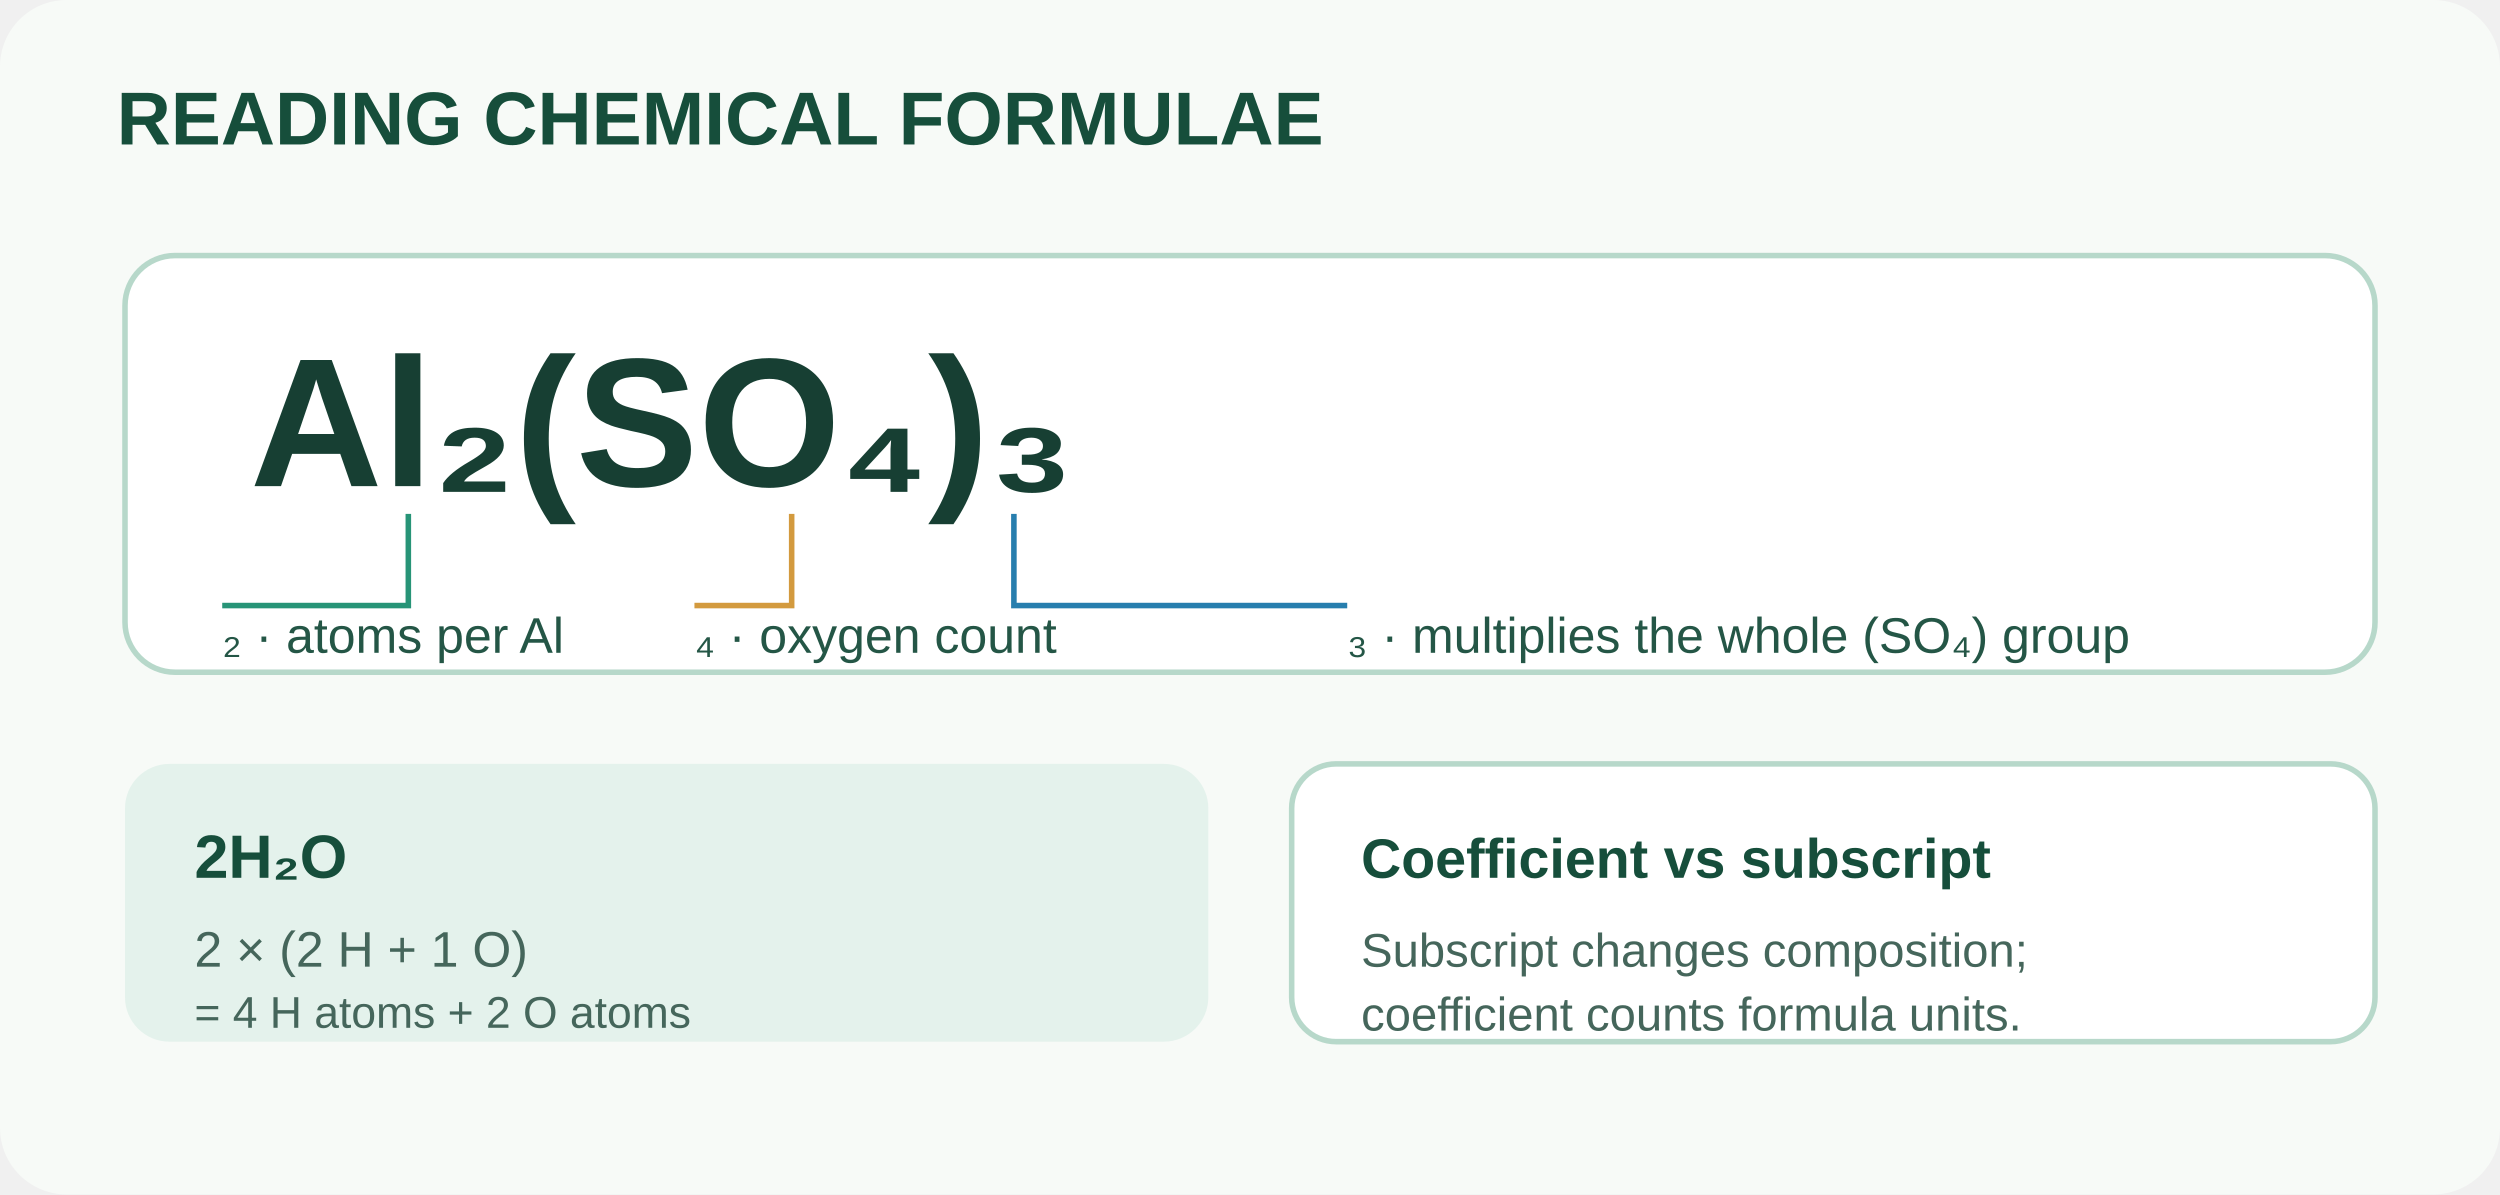
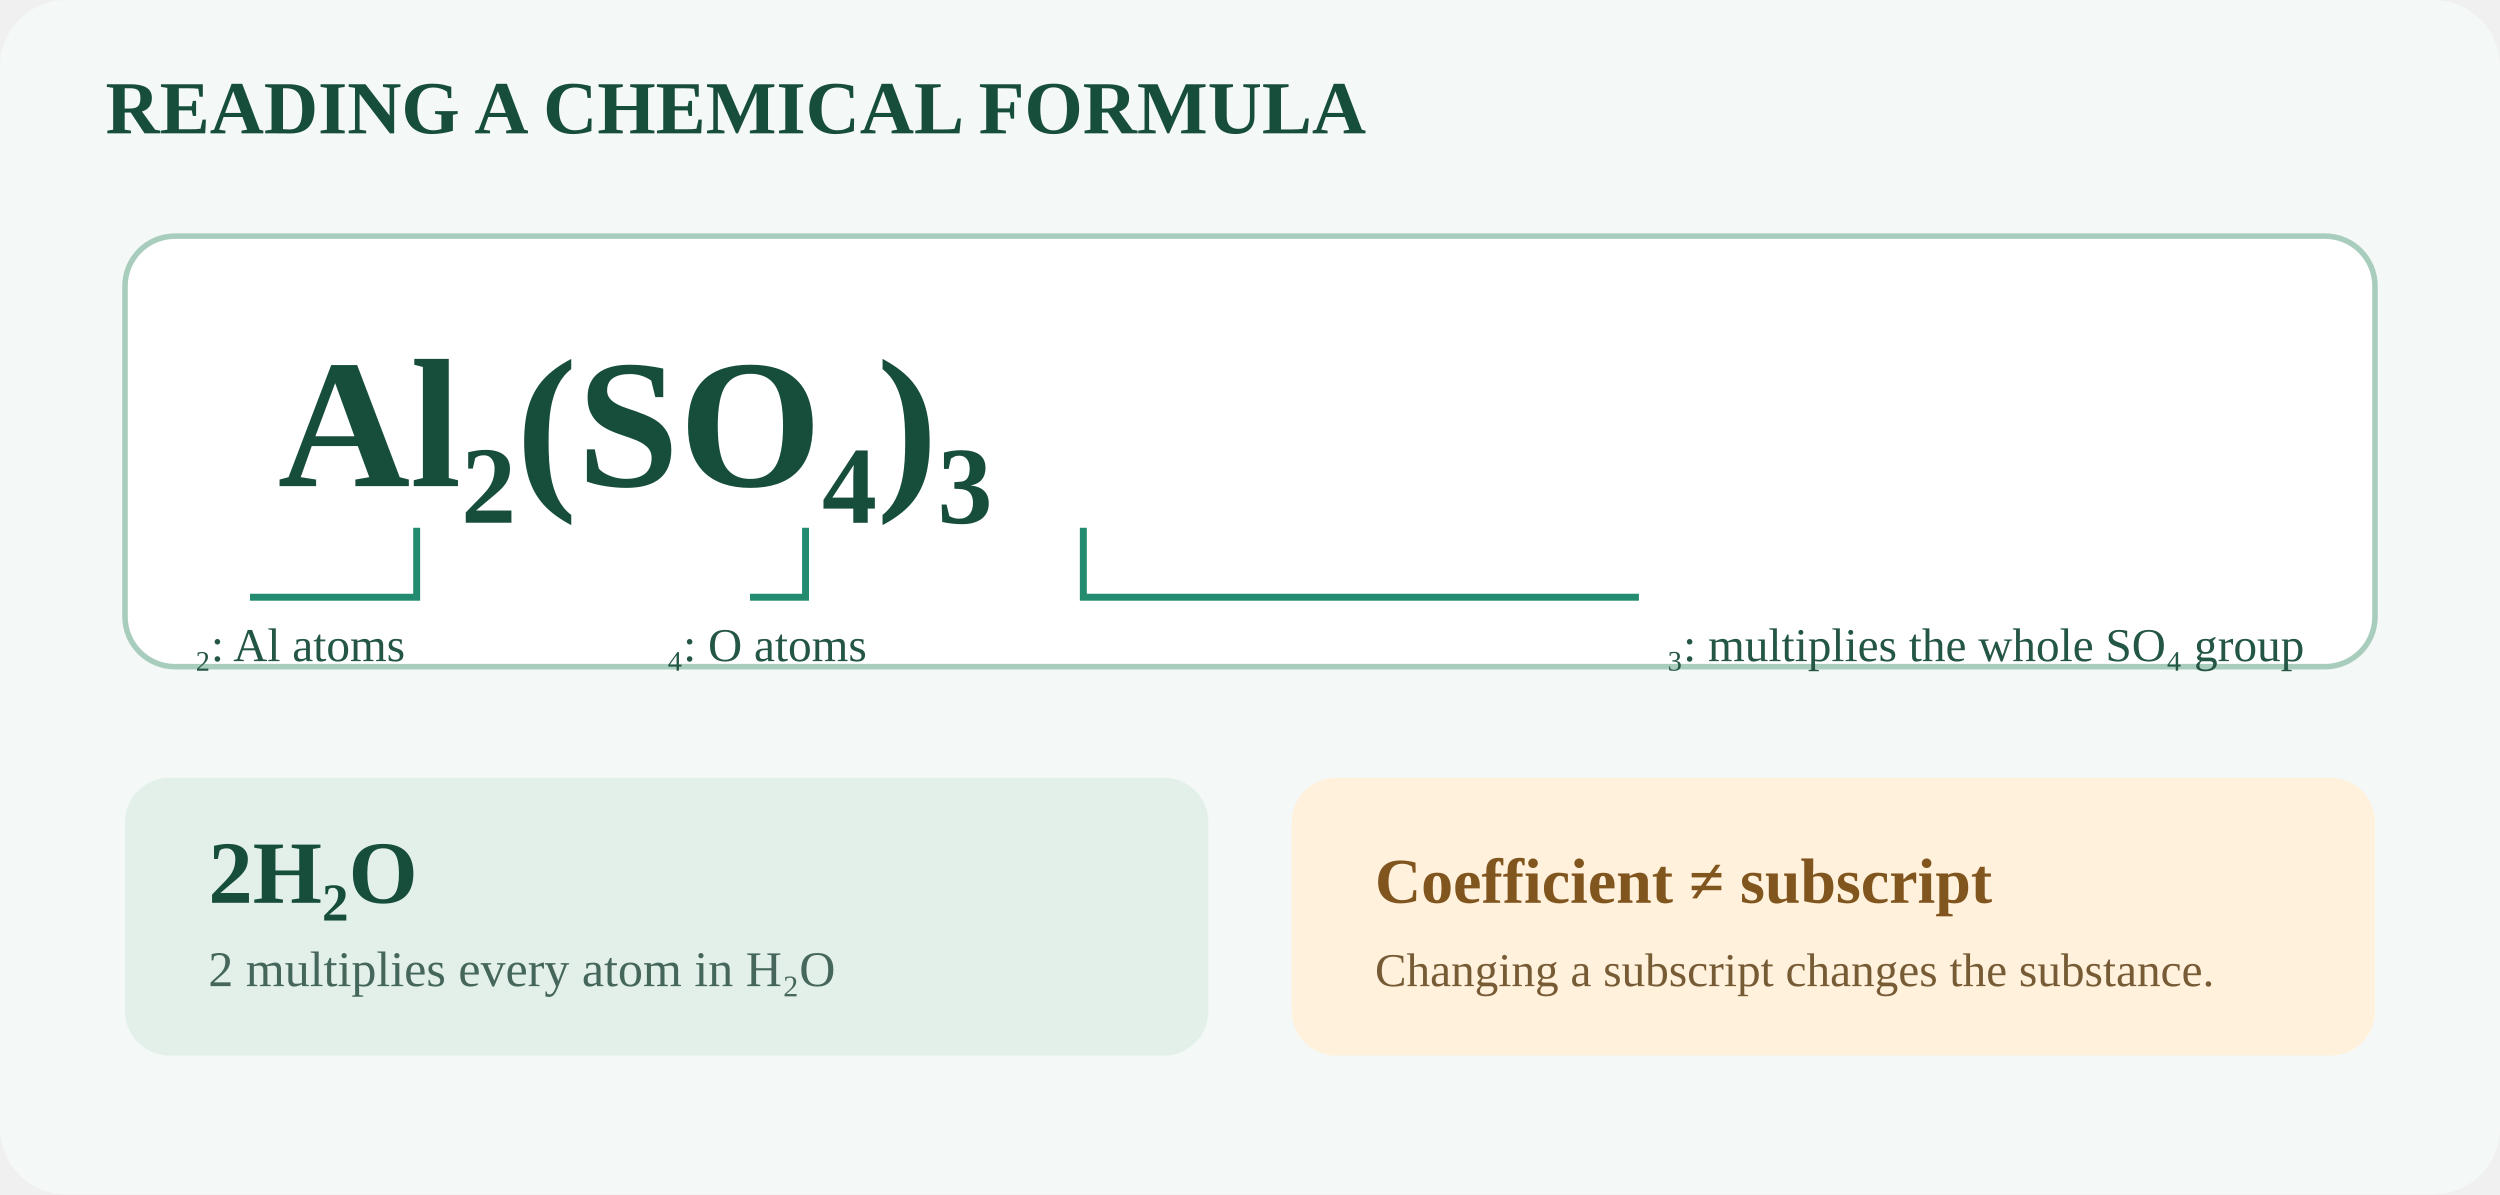
<svg xmlns="http://www.w3.org/2000/svg" viewBox="0 0 900 430" role="img" aria-labelledby="t d">
-   <rect width="900" height="430" rx="24" fill="#f7faf7" />
-   <text x="42" y="52" font-family="Arial" font-size="27" font-weight="700" fill="#164e3b">READING CHEMICAL FORMULAE</text>
-   <rect x="45" y="92" width="810" height="150" rx="18" fill="#fff" stroke="#b7d8ca" stroke-width="2" />
-   <text x="90" y="175" font-family="Arial" font-size="66" font-weight="700" fill="#173f33">Al₂(SO₄)₃</text>
-   <g font-family="Arial" font-size="18" fill="#245646">
-     <path d="M147 185 L147 218 L80 218" stroke="#279477" stroke-width="2" fill="none" />
-     <text x="80" y="235">₂ · atoms per Al</text>
-     <path d="M285 185 L285 218 L250 218" stroke="#d39a3e" stroke-width="2" fill="none" />
-     <text x="250" y="235">₄ · oxygen count</text>
-     <path d="M365 185 L365 218 L485 218" stroke="#277eae" stroke-width="2" fill="none" />
-     <text x="485" y="235">₃ · multiplies the whole (SO₄) group</text>
+   <rect width="900" height="430" rx="24" fill="#f4f8f6" />
+   <text x="38" y="48" font-size="27" font-weight="700" fill="#164e3b">READING A CHEMICAL FORMULA</text>
+   <rect x="45" y="85" width="810" height="155" rx="18" fill="#fff" stroke="#a9cdbd" stroke-width="2" />
+   <text x="100" y="175" font-size="66" font-weight="700" fill="#164e3b">Al₂(SO₄)₃</text>
+   <path d="M150 190 V215 H90 M290 190 V215 H270 M390 190 V215 H590" stroke-width="2.5" fill="none" stroke="#238b70" />
+   <g font-size="17" fill="#245646">
+     <text x="70" y="238">₂: Al atoms</text>
+     <text x="240" y="238">₄: O atoms</text>
+     <text x="600" y="238">₃: multiplies the whole SO₄ group</text>
  </g>
-   <rect x="45" y="275" width="390" height="100" rx="16" fill="#e4f2ec" />
-   <text x="70" y="316" font-family="Arial" font-size="22" font-weight="700" fill="#164e3b">2H₂O</text>
-   <text x="70" y="348" font-family="Arial" font-size="18" fill="#45665b">2 × (2 H + 1 O)</text>
-   <text x="70" y="370" font-family="Arial" font-size="16" fill="#45665b">= 4 H atoms + 2 O atoms</text>
-   <rect x="465" y="275" width="390" height="100" rx="16" fill="#fff" stroke="#b7d8ca" stroke-width="2" />
-   <text x="490" y="316" font-family="Arial" font-size="20" font-weight="700" fill="#164e3b">Coefficient vs subscript</text>
-   <text x="490" y="348" font-family="Arial" font-size="17" fill="#45665b">Subscript changes composition;</text>
-   <text x="490" y="371" font-family="Arial" font-size="17" fill="#45665b">coefficient counts formula units.</text>
+   <rect x="45" y="280" width="390" height="100" rx="16" fill="#e2f0e9" />
+   <text x="75" y="325" font-size="32" font-weight="700" fill="#164e3b">2H₂O</text>
+   <text x="75" y="355" font-size="18" fill="#45665b">2 multiplies every atom in H₂O</text>
+   <rect x="465" y="280" width="390" height="100" rx="16" fill="#fff1dc" />
+   <text x="495" y="325" font-size="23" font-weight="700" fill="#81551e">Coefficient ≠ subscript</text>
+   <text x="495" y="355" font-size="17" fill="#765b35">Changing a subscript changes the substance.</text>
</svg>
